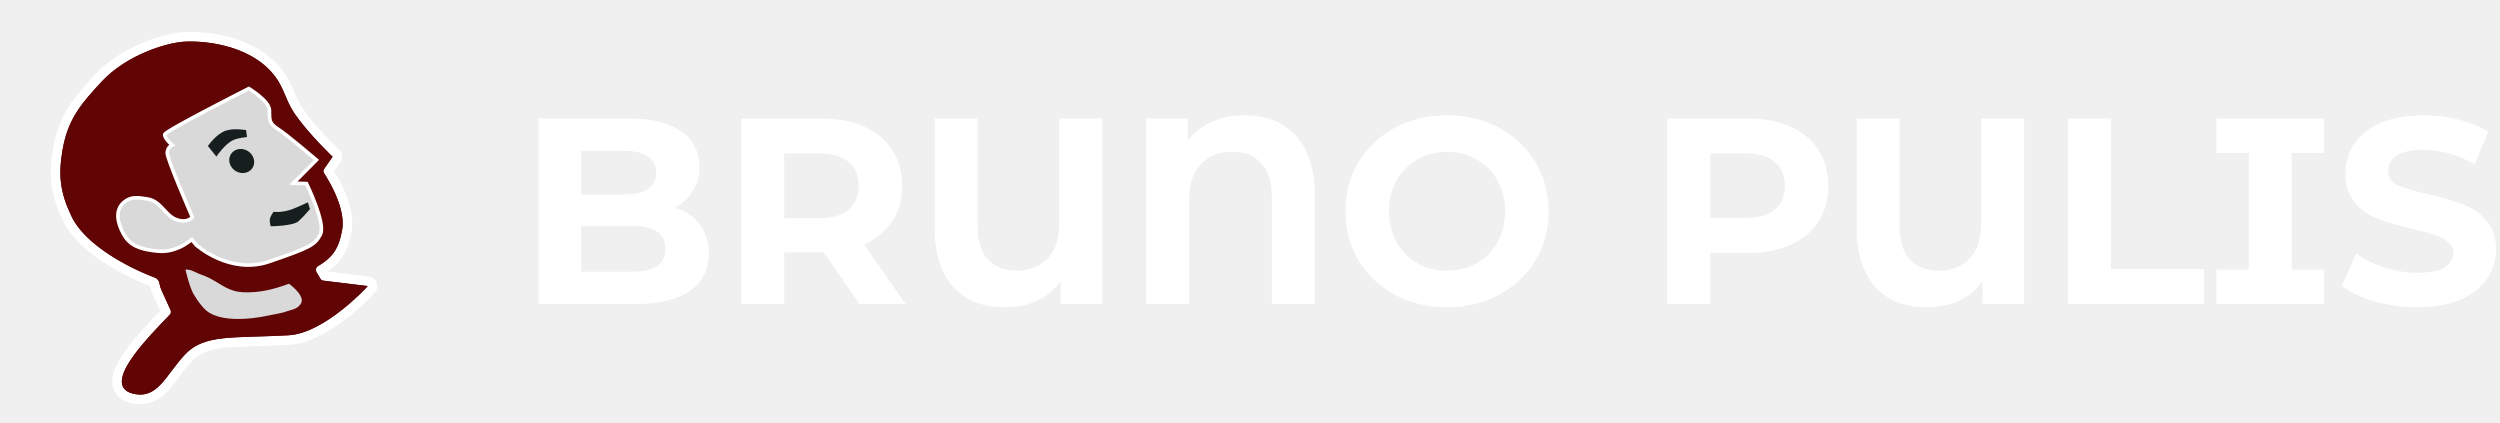
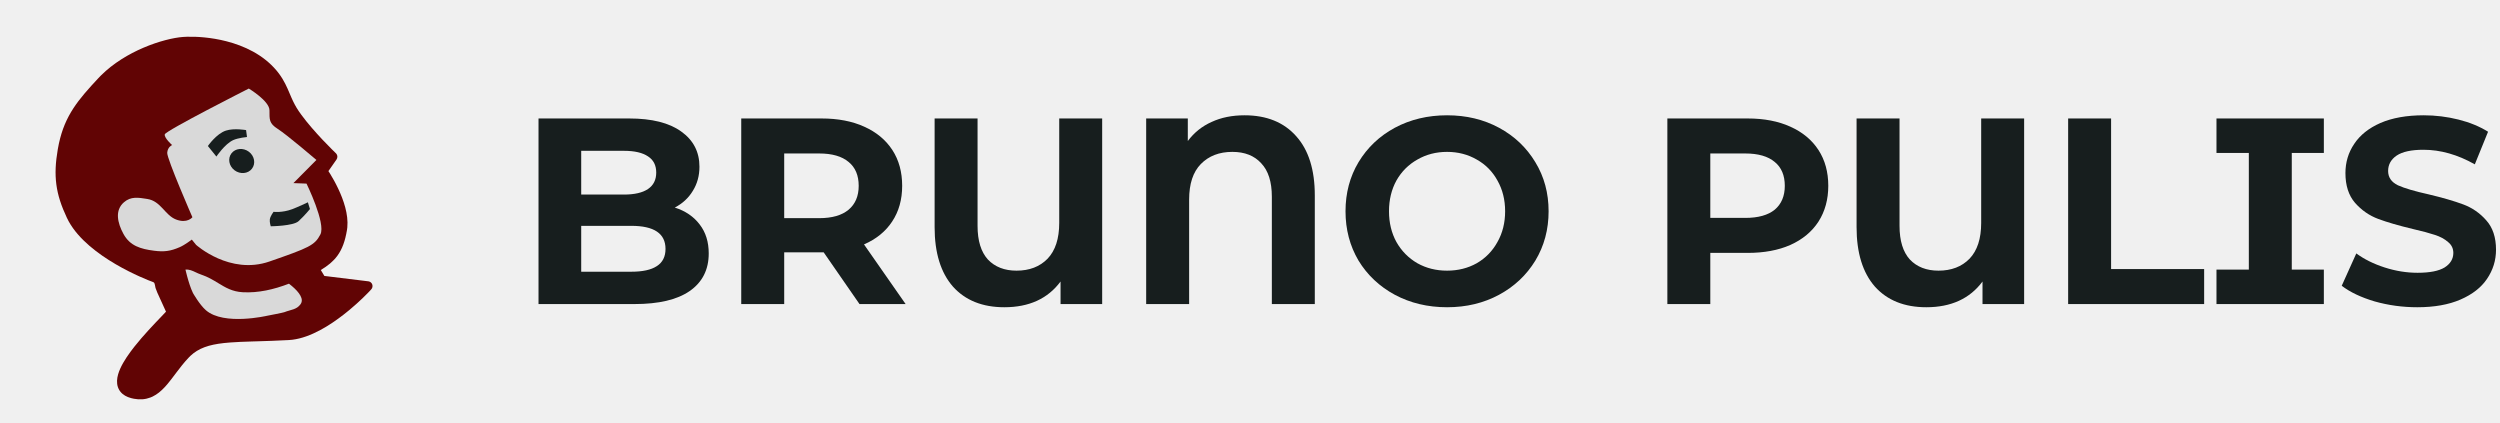
<svg xmlns="http://www.w3.org/2000/svg" viewBox="0 0 213 36" width="213" height="36" class="h-9 w-auto max-w-full">
-   <path d="M15.587 3.149L15.911 3.132C16.731 3.106 17.979 3.179 19.291 3.516C20.79 3.901 22.413 4.641 23.565 6.015L23.768 6.272C24.213 6.867 24.449 7.426 24.676 7.961L24.837 8.336C25.003 8.709 25.187 9.08 25.46 9.479L25.681 9.79C26.218 10.521 26.892 11.28 27.464 11.888C27.789 12.233 28.079 12.527 28.287 12.733C28.391 12.837 28.474 12.918 28.532 12.973C28.56 13.001 28.582 13.023 28.597 13.037C28.604 13.044 28.61 13.049 28.614 13.052C28.616 13.054 28.617 13.056 28.617 13.057L28.619 13.058L28.668 13.114C28.768 13.252 28.772 13.443 28.671 13.589L27.981 14.578C28.028 14.651 28.086 14.739 28.148 14.841C28.337 15.151 28.587 15.589 28.825 16.095C29.262 17.022 29.701 18.257 29.591 19.376L29.562 19.598C29.409 20.512 29.169 21.212 28.742 21.794C28.387 22.277 27.922 22.652 27.332 23.005L27.636 23.51L31.384 23.968L31.439 23.979C31.566 24.013 31.67 24.107 31.715 24.233C31.767 24.377 31.735 24.539 31.63 24.652L31.5 24.793L31.5 24.794L31.496 24.797L31.488 24.806L31.487 24.806L31.476 24.819L31.455 24.842L31.332 24.969L30.877 25.42C30.585 25.699 30.202 26.049 29.756 26.42L29.289 26.795C28.1 27.722 26.494 28.744 24.927 28.944L24.613 28.973C24.113 29 23.638 29.021 23.187 29.038L21.905 29.08L21.894 29.08L21.462 29.093C20.77 29.114 20.155 29.137 19.602 29.18L19.068 29.229C17.79 29.371 16.919 29.663 16.219 30.324L16.082 30.462C15.883 30.671 15.698 30.885 15.522 31.102L15.015 31.757L14.921 31.882C14.704 32.171 14.486 32.462 14.262 32.728L14.034 32.985C13.735 33.306 13.399 33.597 12.997 33.789L12.82 33.865C12.389 34.032 11.92 34.072 11.399 33.972L11.172 33.92C10.797 33.82 10.478 33.646 10.26 33.373L10.173 33.251C9.96 32.908 9.938 32.517 10.002 32.156L10.064 31.892C10.244 31.266 10.665 30.585 11.133 29.951L11.452 29.533C12.223 28.559 13.148 27.596 13.788 26.929L14.143 26.555L13.406 24.938L13.397 24.914L13.26 24.56C13.252 24.538 13.245 24.516 13.241 24.493C13.221 24.394 13.216 24.357 13.2 24.28C13.187 24.219 13.174 24.177 13.161 24.144C13.141 24.095 13.12 24.067 13.065 24.04C12.729 23.921 11.345 23.384 9.841 22.503C8.372 21.641 6.714 20.411 5.859 18.871L5.7 18.56C5.219 17.539 4.923 16.645 4.801 15.716C4.678 14.786 4.731 13.843 4.922 12.728L5.018 12.23C5.539 9.816 6.668 8.492 8.389 6.65L8.598 6.434C9.66 5.374 10.977 4.599 12.212 4.07C13.527 3.507 14.782 3.209 15.587 3.149Z" fill="#610404" stroke="white" stroke-width="0.818" stroke-linejoin="round" />
+   <path d="M15.587 3.149L15.911 3.132C16.731 3.106 17.979 3.179 19.291 3.516C20.79 3.901 22.413 4.641 23.565 6.015L23.768 6.272C24.213 6.867 24.449 7.426 24.676 7.961L24.837 8.336C25.003 8.709 25.187 9.08 25.46 9.479L25.681 9.79C26.218 10.521 26.892 11.28 27.464 11.888C27.789 12.233 28.079 12.527 28.287 12.733C28.391 12.837 28.474 12.918 28.532 12.973C28.56 13.001 28.582 13.023 28.597 13.037C28.604 13.044 28.61 13.049 28.614 13.052C28.616 13.054 28.617 13.056 28.617 13.057L28.619 13.058L28.668 13.114C28.768 13.252 28.772 13.443 28.671 13.589L27.981 14.578C28.028 14.651 28.086 14.739 28.148 14.841C28.337 15.151 28.587 15.589 28.825 16.095C29.262 17.022 29.701 18.257 29.591 19.376L29.562 19.598C29.409 20.512 29.169 21.212 28.742 21.794C28.387 22.277 27.922 22.652 27.332 23.005L27.636 23.51L31.384 23.968L31.439 23.979C31.566 24.013 31.67 24.107 31.715 24.233C31.767 24.377 31.735 24.539 31.63 24.652L31.5 24.793L31.5 24.794L31.496 24.797L31.488 24.806L31.487 24.806L31.476 24.819L31.455 24.842L31.332 24.969L30.877 25.42C30.585 25.699 30.202 26.049 29.756 26.42L29.289 26.795C28.1 27.722 26.494 28.744 24.927 28.944L24.613 28.973C24.113 29 23.638 29.021 23.187 29.038L21.905 29.08L21.894 29.08L21.462 29.093C20.77 29.114 20.155 29.137 19.602 29.18L19.068 29.229C17.79 29.371 16.919 29.663 16.219 30.324L16.082 30.462C15.883 30.671 15.698 30.885 15.522 31.102L15.015 31.757L14.921 31.882C14.704 32.171 14.486 32.462 14.262 32.728L14.034 32.985C13.735 33.306 13.399 33.597 12.997 33.789L12.82 33.865C12.389 34.032 11.92 34.072 11.399 33.972L11.172 33.92C10.797 33.82 10.478 33.646 10.26 33.373L10.173 33.251C9.96 32.908 9.938 32.517 10.002 32.156L10.064 31.892C10.244 31.266 10.665 30.585 11.133 29.951L11.452 29.533C12.223 28.559 13.148 27.596 13.788 26.929L14.143 26.555L13.406 24.938L13.397 24.914L13.26 24.56C13.252 24.538 13.245 24.516 13.241 24.493C13.221 24.394 13.216 24.357 13.2 24.28C13.187 24.219 13.174 24.177 13.161 24.144C13.141 24.095 13.12 24.067 13.065 24.04C12.729 23.921 11.345 23.384 9.841 22.503C8.372 21.641 6.714 20.411 5.859 18.871L5.7 18.56C5.219 17.539 4.923 16.645 4.801 15.716C4.678 14.786 4.731 13.843 4.922 12.728L5.018 12.23C5.539 9.816 6.668 8.492 8.389 6.65L8.598 6.434C9.66 5.374 10.977 4.599 12.212 4.07C13.527 3.507 14.782 3.209 15.587 3.149Z" fill="#610404" stroke="#17" stroke-width="0.818" stroke-linejoin="round" />
  <path fill-rule="evenodd" clip-rule="evenodd" d="M13.642 24.41C13.583 24.117 13.563 23.822 13.24 23.668C12.817 23.527 7.545 21.519 6.069 18.383C5.133 16.393 4.952 14.971 5.325 12.794C5.773 10.182 6.863 8.881 8.687 6.928C10.774 4.694 14.113 3.669 15.614 3.558C17.115 3.447 21.096 3.709 23.251 6.28C23.79 6.922 24.041 7.513 24.299 8.123C24.513 8.627 24.733 9.143 25.123 9.712C26.287 11.408 28.336 13.356 28.336 13.356L27.488 14.574C27.488 14.574 29.51 17.448 29.159 19.533C28.863 21.293 28.263 22.05 26.765 22.86L27.388 23.893L31.331 24.375L31.201 24.516L31.129 24.451C31.164 24.483 31.182 24.5 31.191 24.508C31.201 24.516 31.201 24.516 31.201 24.516L31.198 24.519L31.19 24.528C31.187 24.531 31.183 24.535 31.179 24.539C31.174 24.545 31.167 24.552 31.159 24.561C31.132 24.589 31.092 24.631 31.04 24.684C30.937 24.79 30.786 24.942 30.595 25.125C30.214 25.49 29.674 25.978 29.04 26.473C27.777 27.457 26.121 28.479 24.593 28.564C23.599 28.619 22.704 28.646 21.896 28.67L21.884 28.671C21.737 28.675 21.594 28.679 21.453 28.684C20.531 28.712 19.731 28.744 19.026 28.822C17.618 28.979 16.606 29.32 15.787 30.179C15.37 30.617 15.018 31.076 14.689 31.512C14.658 31.554 14.627 31.596 14.596 31.637C14.303 32.026 14.025 32.396 13.736 32.707C13.416 33.051 13.076 33.329 12.676 33.484C12.274 33.639 11.82 33.667 11.279 33.524C10.915 33.428 10.664 33.262 10.52 33.032C10.377 32.802 10.352 32.524 10.405 32.225C10.509 31.632 10.929 30.914 11.461 30.192C12.262 29.107 13.346 27.978 14.082 27.212L14.082 27.212C14.302 26.984 14.49 26.788 14.63 26.634L13.778 24.765L13.642 24.41Z" fill="#610404" />
-   <path d="M22.957 22.28C19.577 23.454 16.706 20.861 16.706 20.861L16.343 20.413C16.343 20.413 15.751 20.867 15.317 21.056C14.528 21.401 13.986 21.473 13.135 21.363C11.975 21.213 11.074 20.949 10.52 19.933C10.015 19.008 9.756 17.927 10.564 17.23C11.156 16.719 11.777 16.83 12.548 16.951C13.719 17.135 14.046 18.338 15.004 18.703C15.962 19.068 16.393 18.508 16.393 18.508C16.393 18.508 14.213 13.521 14.247 13.017C14.281 12.512 14.664 12.359 14.664 12.359C14.664 12.359 13.978 11.756 14.038 11.448C14.098 11.14 21.197 7.545 21.197 7.545C21.197 7.545 22.954 8.597 22.959 9.395C22.965 10.193 22.905 10.501 23.677 10.992C24.45 11.483 26.958 13.627 26.958 13.627L24.998 15.601L26.115 15.643C26.115 15.643 27.78 19.038 27.298 19.972C26.816 20.905 26.337 21.106 22.957 22.28Z" fill="#D9D9D9" stroke="white" stroke-width="0.307" />
+   <path d="M22.957 22.28C19.577 23.454 16.706 20.861 16.706 20.861L16.343 20.413C16.343 20.413 15.751 20.867 15.317 21.056C14.528 21.401 13.986 21.473 13.135 21.363C11.975 21.213 11.074 20.949 10.52 19.933C10.015 19.008 9.756 17.927 10.564 17.23C11.156 16.719 11.777 16.83 12.548 16.951C13.719 17.135 14.046 18.338 15.004 18.703C15.962 19.068 16.393 18.508 16.393 18.508C16.393 18.508 14.213 13.521 14.247 13.017C14.281 12.512 14.664 12.359 14.664 12.359C14.664 12.359 13.978 11.756 14.038 11.448C14.098 11.14 21.197 7.545 21.197 7.545C21.197 7.545 22.954 8.597 22.959 9.395C22.965 10.193 22.905 10.501 23.677 10.992C24.45 11.483 26.958 13.627 26.958 13.627L24.998 15.601L26.115 15.643C26.115 15.643 27.78 19.038 27.298 19.972C26.816 20.905 26.337 21.106 22.957 22.28Z" fill="#D9D9D9" stroke="#17" stroke-width="0.307" />
  <path d="M24.62 24.17C24.705 24.235 24.79 24.303 24.873 24.374C25.178 24.632 25.45 24.916 25.597 25.192C25.744 25.466 25.761 25.716 25.595 25.935C25.424 26.161 25.231 26.269 25.006 26.349C24.91 26.384 24.809 26.412 24.701 26.443L24.638 26.462C24.506 26.5 24.364 26.542 24.216 26.601C24.104 26.646 22.764 26.902 22.764 26.902C22.764 26.902 19.083 27.763 17.549 26.437C17.003 25.965 16.439 24.964 16.439 24.964C16.239 24.55 16.063 23.983 15.937 23.515C15.88 23.305 15.834 23.116 15.8 22.972C16.119 22.938 16.379 23.061 16.67 23.197L16.67 23.197C16.816 23.266 16.971 23.339 17.145 23.397C17.719 23.59 18.163 23.86 18.587 24.118L18.587 24.118C19.209 24.496 19.789 24.849 20.679 24.898C22.01 24.972 23.334 24.663 24.62 24.17Z" fill="#D9D9D9" />
  <path d="M18.437 13.338L17.711 12.441C17.711 12.441 18.436 11.388 19.253 11.126C19.961 10.899 20.966 11.085 20.966 11.085L21.044 11.673C21.044 11.673 20.296 11.743 19.867 11.938C19.154 12.263 18.437 13.338 18.437 13.338Z" fill="#171E1E" />
  <path d="M24.894 17.823C24.028 18.145 23.307 18.046 23.307 18.046C23.307 18.046 23.027 18.414 22.989 18.691C22.957 18.921 23.067 19.279 23.067 19.279C23.067 19.279 24.985 19.261 25.435 18.846C25.98 18.344 26.408 17.81 26.408 17.81L26.231 17.236C26.231 17.236 25.336 17.659 24.894 17.823Z" fill="#171E1E" />
  <ellipse cx="1.095" cy="0.995" rx="1.095" ry="0.995" transform="matrix(0.797352 0.597482 -0.611859 0.795534 20.3296 12.2725)" fill="#171E1E" />
-   <path d="M57.493 17.684C58.396 17.97 59.104 18.452 59.616 19.13C60.128 19.792 60.384 20.613 60.384 21.592C60.384 22.977 59.842 24.046 58.758 24.799C57.688 25.537 56.122 25.906 54.059 25.906H45.882V10.094H53.608C55.535 10.094 57.011 10.463 58.035 11.201C59.074 11.939 59.593 12.94 59.593 14.205C59.593 14.973 59.405 15.659 59.029 16.261C58.667 16.863 58.155 17.338 57.493 17.684ZM49.519 12.85V16.577H53.156C54.059 16.577 54.744 16.419 55.211 16.103C55.678 15.787 55.911 15.32 55.911 14.702C55.911 14.085 55.678 13.626 55.211 13.324C54.744 13.008 54.059 12.85 53.156 12.85H49.519ZM53.788 23.15C54.752 23.15 55.475 22.992 55.957 22.676C56.454 22.36 56.702 21.87 56.702 21.208C56.702 19.898 55.731 19.242 53.788 19.242H49.519V23.15H53.788Z" fill="white" />
-   <path d="M73.229 25.906L70.179 21.501H66.814V25.906H63.154V10.094H69.999C71.399 10.094 72.611 10.328 73.635 10.794C74.674 11.261 75.472 11.924 76.03 12.782C76.587 13.641 76.865 14.657 76.865 15.832C76.865 17.006 76.579 18.023 76.007 18.881C75.45 19.724 74.652 20.372 73.613 20.824L77.159 25.906H73.229ZM73.161 15.832C73.161 14.943 72.875 14.266 72.303 13.799C71.73 13.317 70.895 13.076 69.795 13.076H66.814V18.587H69.795C70.895 18.587 71.73 18.346 72.303 17.865C72.875 17.383 73.161 16.705 73.161 15.832Z" fill="white" />
-   <path d="M93.905 10.094V25.906H90.359V23.986C89.274 25.447 87.678 26.177 85.57 26.177C83.703 26.177 82.242 25.59 81.188 24.415C80.149 23.226 79.629 21.539 79.629 19.355V10.094H83.288V19.242C83.288 20.508 83.582 21.464 84.169 22.111C84.772 22.744 85.585 23.06 86.609 23.06C87.708 23.06 88.589 22.721 89.252 22.044C89.914 21.351 90.246 20.334 90.246 18.994V10.094H93.905Z" fill="white" />
-   <path d="M106.035 9.823C107.917 9.823 109.385 10.418 110.439 11.608C111.493 12.782 112.021 14.461 112.021 16.645V25.906H108.361V16.758C108.361 15.493 108.06 14.544 107.458 13.912C106.87 13.264 106.05 12.94 104.996 12.94C103.881 12.94 102.985 13.287 102.308 13.979C101.645 14.657 101.314 15.666 101.314 17.006V25.906H97.654V10.094H101.201V12.014C101.743 11.291 102.421 10.749 103.234 10.388C104.047 10.011 104.981 9.823 106.035 9.823Z" fill="white" />
-   <path d="M123.29 26.177C121.648 26.177 120.165 25.823 118.84 25.116C117.53 24.408 116.498 23.436 115.745 22.202C115.007 20.952 114.638 19.551 114.638 18C114.638 16.449 115.007 15.056 115.745 13.821C116.498 12.572 117.53 11.593 118.84 10.885C120.165 10.177 121.648 9.823 123.29 9.823C124.931 9.823 126.407 10.177 127.717 10.885C129.027 11.593 130.059 12.572 130.812 13.821C131.565 15.056 131.941 16.449 131.941 18C131.941 19.551 131.565 20.952 130.812 22.202C130.059 23.436 129.027 24.408 127.717 25.116C126.407 25.823 124.931 26.177 123.29 26.177ZM123.29 23.06C124.223 23.06 125.067 22.849 125.82 22.427C126.573 21.991 127.16 21.388 127.582 20.62C128.018 19.852 128.237 18.979 128.237 18C128.237 17.021 128.018 16.148 127.582 15.38C127.16 14.612 126.573 14.017 125.82 13.595C125.067 13.159 124.223 12.94 123.29 12.94C122.356 12.94 121.513 13.159 120.76 13.595C120.007 14.017 119.412 14.612 118.975 15.38C118.554 16.148 118.343 17.021 118.343 18C118.343 18.979 118.554 19.852 118.975 20.62C119.412 21.388 120.007 21.991 120.76 22.427C121.513 22.849 122.356 23.06 123.29 23.06Z" fill="white" />
-   <path d="M148.903 10.094C150.303 10.094 151.516 10.328 152.54 10.794C153.579 11.261 154.377 11.924 154.934 12.782C155.491 13.641 155.77 14.657 155.77 15.832C155.77 16.991 155.491 18.008 154.934 18.881C154.377 19.739 153.579 20.402 152.54 20.869C151.516 21.321 150.303 21.547 148.903 21.547H145.718V25.906H142.059V10.094H148.903ZM148.7 18.565C149.799 18.565 150.635 18.331 151.207 17.865C151.779 17.383 152.065 16.705 152.065 15.832C152.065 14.943 151.779 14.266 151.207 13.799C150.635 13.317 149.799 13.076 148.7 13.076H145.718V18.565H148.7Z" fill="white" />
-   <path d="M172.456 10.094V25.906H168.91V23.986C167.826 25.447 166.229 26.177 164.121 26.177C162.254 26.177 160.793 25.59 159.739 24.415C158.7 23.226 158.18 21.539 158.18 19.355V10.094H161.84V19.242C161.84 20.508 162.133 21.464 162.721 22.111C163.323 22.744 164.136 23.06 165.16 23.06C166.259 23.06 167.14 22.721 167.803 22.044C168.466 21.351 168.797 20.334 168.797 18.994V10.094H172.456Z" fill="white" />
-   <path d="M176.206 10.094H179.865V22.924H187.793V25.906H176.206V10.094Z" fill="white" />
-   <path d="M195.259 13.031V22.97H197.992V25.906H188.844V22.97H191.6V13.031H188.844V10.094H197.992V13.031H195.259Z" fill="white" />
-   <path d="M205.952 26.177C204.703 26.177 203.49 26.012 202.316 25.68C201.156 25.334 200.223 24.89 199.515 24.348L200.757 21.592C201.435 22.089 202.24 22.488 203.174 22.789C204.108 23.09 205.041 23.241 205.975 23.241C207.014 23.241 207.782 23.09 208.279 22.789C208.776 22.473 209.024 22.058 209.024 21.547C209.024 21.17 208.874 20.861 208.573 20.62C208.287 20.364 207.91 20.161 207.443 20.011C206.991 19.86 206.374 19.694 205.591 19.514C204.386 19.227 203.4 18.941 202.632 18.655C201.864 18.369 201.201 17.91 200.644 17.277C200.102 16.645 199.831 15.802 199.831 14.748C199.831 13.829 200.079 13.001 200.576 12.263C201.073 11.51 201.819 10.915 202.813 10.478C203.822 10.042 205.049 9.823 206.495 9.823C207.503 9.823 208.49 9.944 209.454 10.185C210.417 10.426 211.261 10.772 211.983 11.224L210.854 14.002C209.393 13.174 207.933 12.76 206.472 12.76C205.448 12.76 204.687 12.925 204.191 13.257C203.709 13.588 203.468 14.025 203.468 14.567C203.468 15.109 203.746 15.515 204.303 15.787C204.876 16.043 205.742 16.299 206.901 16.555C208.106 16.841 209.092 17.127 209.86 17.413C210.628 17.699 211.283 18.151 211.825 18.768C212.383 19.386 212.661 20.221 212.661 21.276C212.661 22.179 212.405 23.007 211.893 23.76C211.396 24.498 210.643 25.085 209.634 25.522C208.625 25.959 207.398 26.177 205.952 26.177Z" fill="white" />
+   <path d="M57.493 17.684C58.396 17.97 59.104 18.452 59.616 19.13C60.128 19.792 60.384 20.613 60.384 21.592C60.384 22.977 59.842 24.046 58.758 24.799C57.688 25.537 56.122 25.906 54.059 25.906H45.882V10.094H53.608C55.535 10.094 57.011 10.463 58.035 11.201C59.074 11.939 59.593 12.94 59.593 14.205C59.593 14.973 59.405 15.659 59.029 16.261C58.667 16.863 58.155 17.338 57.493 17.684ZM49.519 12.85V16.577H53.156C54.059 16.577 54.744 16.419 55.211 16.103C55.678 15.787 55.911 15.32 55.911 14.702C55.911 14.085 55.678 13.626 55.211 13.324C54.744 13.008 54.059 12.85 53.156 12.85H49.519ZM53.788 23.15C54.752 23.15 55.475 22.992 55.957 22.676C56.454 22.36 56.702 21.87 56.702 21.208C56.702 19.898 55.731 19.242 53.788 19.242H49.519V23.15H53.788Z" fill="#171E1E" />
+   <path d="M73.229 25.906L70.179 21.501H66.814V25.906H63.154V10.094H69.999C71.399 10.094 72.611 10.328 73.635 10.794C74.674 11.261 75.472 11.924 76.03 12.782C76.587 13.641 76.865 14.657 76.865 15.832C76.865 17.006 76.579 18.023 76.007 18.881C75.45 19.724 74.652 20.372 73.613 20.824L77.159 25.906H73.229ZM73.161 15.832C73.161 14.943 72.875 14.266 72.303 13.799C71.73 13.317 70.895 13.076 69.795 13.076H66.814V18.587H69.795C70.895 18.587 71.73 18.346 72.303 17.865C72.875 17.383 73.161 16.705 73.161 15.832Z" fill="#171E1E" />
+   <path d="M93.905 10.094V25.906H90.359V23.986C89.274 25.447 87.678 26.177 85.57 26.177C83.703 26.177 82.242 25.59 81.188 24.415C80.149 23.226 79.629 21.539 79.629 19.355V10.094H83.288V19.242C83.288 20.508 83.582 21.464 84.169 22.111C84.772 22.744 85.585 23.06 86.609 23.06C87.708 23.06 88.589 22.721 89.252 22.044C89.914 21.351 90.246 20.334 90.246 18.994V10.094H93.905Z" fill="#171E1E" />
+   <path d="M106.035 9.823C107.917 9.823 109.385 10.418 110.439 11.608C111.493 12.782 112.021 14.461 112.021 16.645V25.906H108.361V16.758C108.361 15.493 108.06 14.544 107.458 13.912C106.87 13.264 106.05 12.94 104.996 12.94C103.881 12.94 102.985 13.287 102.308 13.979C101.645 14.657 101.314 15.666 101.314 17.006V25.906H97.654V10.094H101.201V12.014C101.743 11.291 102.421 10.749 103.234 10.388C104.047 10.011 104.981 9.823 106.035 9.823Z" fill="#171E1E" />
+   <path d="M123.29 26.177C121.648 26.177 120.165 25.823 118.84 25.116C117.53 24.408 116.498 23.436 115.745 22.202C115.007 20.952 114.638 19.551 114.638 18C114.638 16.449 115.007 15.056 115.745 13.821C116.498 12.572 117.53 11.593 118.84 10.885C120.165 10.177 121.648 9.823 123.29 9.823C124.931 9.823 126.407 10.177 127.717 10.885C129.027 11.593 130.059 12.572 130.812 13.821C131.565 15.056 131.941 16.449 131.941 18C131.941 19.551 131.565 20.952 130.812 22.202C130.059 23.436 129.027 24.408 127.717 25.116C126.407 25.823 124.931 26.177 123.29 26.177ZM123.29 23.06C124.223 23.06 125.067 22.849 125.82 22.427C126.573 21.991 127.16 21.388 127.582 20.62C128.018 19.852 128.237 18.979 128.237 18C128.237 17.021 128.018 16.148 127.582 15.38C127.16 14.612 126.573 14.017 125.82 13.595C125.067 13.159 124.223 12.94 123.29 12.94C122.356 12.94 121.513 13.159 120.76 13.595C120.007 14.017 119.412 14.612 118.975 15.38C118.554 16.148 118.343 17.021 118.343 18C118.343 18.979 118.554 19.852 118.975 20.62C119.412 21.388 120.007 21.991 120.76 22.427C121.513 22.849 122.356 23.06 123.29 23.06Z" fill="#171E1E" />
+   <path d="M148.903 10.094C150.303 10.094 151.516 10.328 152.54 10.794C153.579 11.261 154.377 11.924 154.934 12.782C155.491 13.641 155.77 14.657 155.77 15.832C155.77 16.991 155.491 18.008 154.934 18.881C154.377 19.739 153.579 20.402 152.54 20.869C151.516 21.321 150.303 21.547 148.903 21.547H145.718V25.906H142.059V10.094H148.903ZM148.7 18.565C149.799 18.565 150.635 18.331 151.207 17.865C151.779 17.383 152.065 16.705 152.065 15.832C152.065 14.943 151.779 14.266 151.207 13.799C150.635 13.317 149.799 13.076 148.7 13.076H145.718V18.565H148.7Z" fill="#171E1E" />
+   <path d="M172.456 10.094V25.906H168.91V23.986C167.826 25.447 166.229 26.177 164.121 26.177C162.254 26.177 160.793 25.59 159.739 24.415C158.7 23.226 158.18 21.539 158.18 19.355V10.094H161.84V19.242C161.84 20.508 162.133 21.464 162.721 22.111C163.323 22.744 164.136 23.06 165.16 23.06C166.259 23.06 167.14 22.721 167.803 22.044C168.466 21.351 168.797 20.334 168.797 18.994V10.094H172.456Z" fill="#171E1E" />
+   <path d="M176.206 10.094H179.865V22.924H187.793V25.906H176.206V10.094Z" fill="#171E1E" />
+   <path d="M195.259 13.031V22.97H197.992V25.906H188.844V22.97H191.6V13.031H188.844V10.094H197.992V13.031H195.259Z" fill="#171E1E" />
+   <path d="M205.952 26.177C204.703 26.177 203.49 26.012 202.316 25.68C201.156 25.334 200.223 24.89 199.515 24.348L200.757 21.592C201.435 22.089 202.24 22.488 203.174 22.789C204.108 23.09 205.041 23.241 205.975 23.241C207.014 23.241 207.782 23.09 208.279 22.789C208.776 22.473 209.024 22.058 209.024 21.547C209.024 21.17 208.874 20.861 208.573 20.62C208.287 20.364 207.91 20.161 207.443 20.011C206.991 19.86 206.374 19.694 205.591 19.514C204.386 19.227 203.4 18.941 202.632 18.655C201.864 18.369 201.201 17.91 200.644 17.277C200.102 16.645 199.831 15.802 199.831 14.748C199.831 13.829 200.079 13.001 200.576 12.263C201.073 11.51 201.819 10.915 202.813 10.478C203.822 10.042 205.049 9.823 206.495 9.823C207.503 9.823 208.49 9.944 209.454 10.185C210.417 10.426 211.261 10.772 211.983 11.224L210.854 14.002C209.393 13.174 207.933 12.76 206.472 12.76C205.448 12.76 204.687 12.925 204.191 13.257C203.709 13.588 203.468 14.025 203.468 14.567C203.468 15.109 203.746 15.515 204.303 15.787C204.876 16.043 205.742 16.299 206.901 16.555C208.106 16.841 209.092 17.127 209.86 17.413C210.628 17.699 211.283 18.151 211.825 18.768C212.383 19.386 212.661 20.221 212.661 21.276C212.661 22.179 212.405 23.007 211.893 23.76C211.396 24.498 210.643 25.085 209.634 25.522C208.625 25.959 207.398 26.177 205.952 26.177Z" fill="#171E1E" />
</svg>
